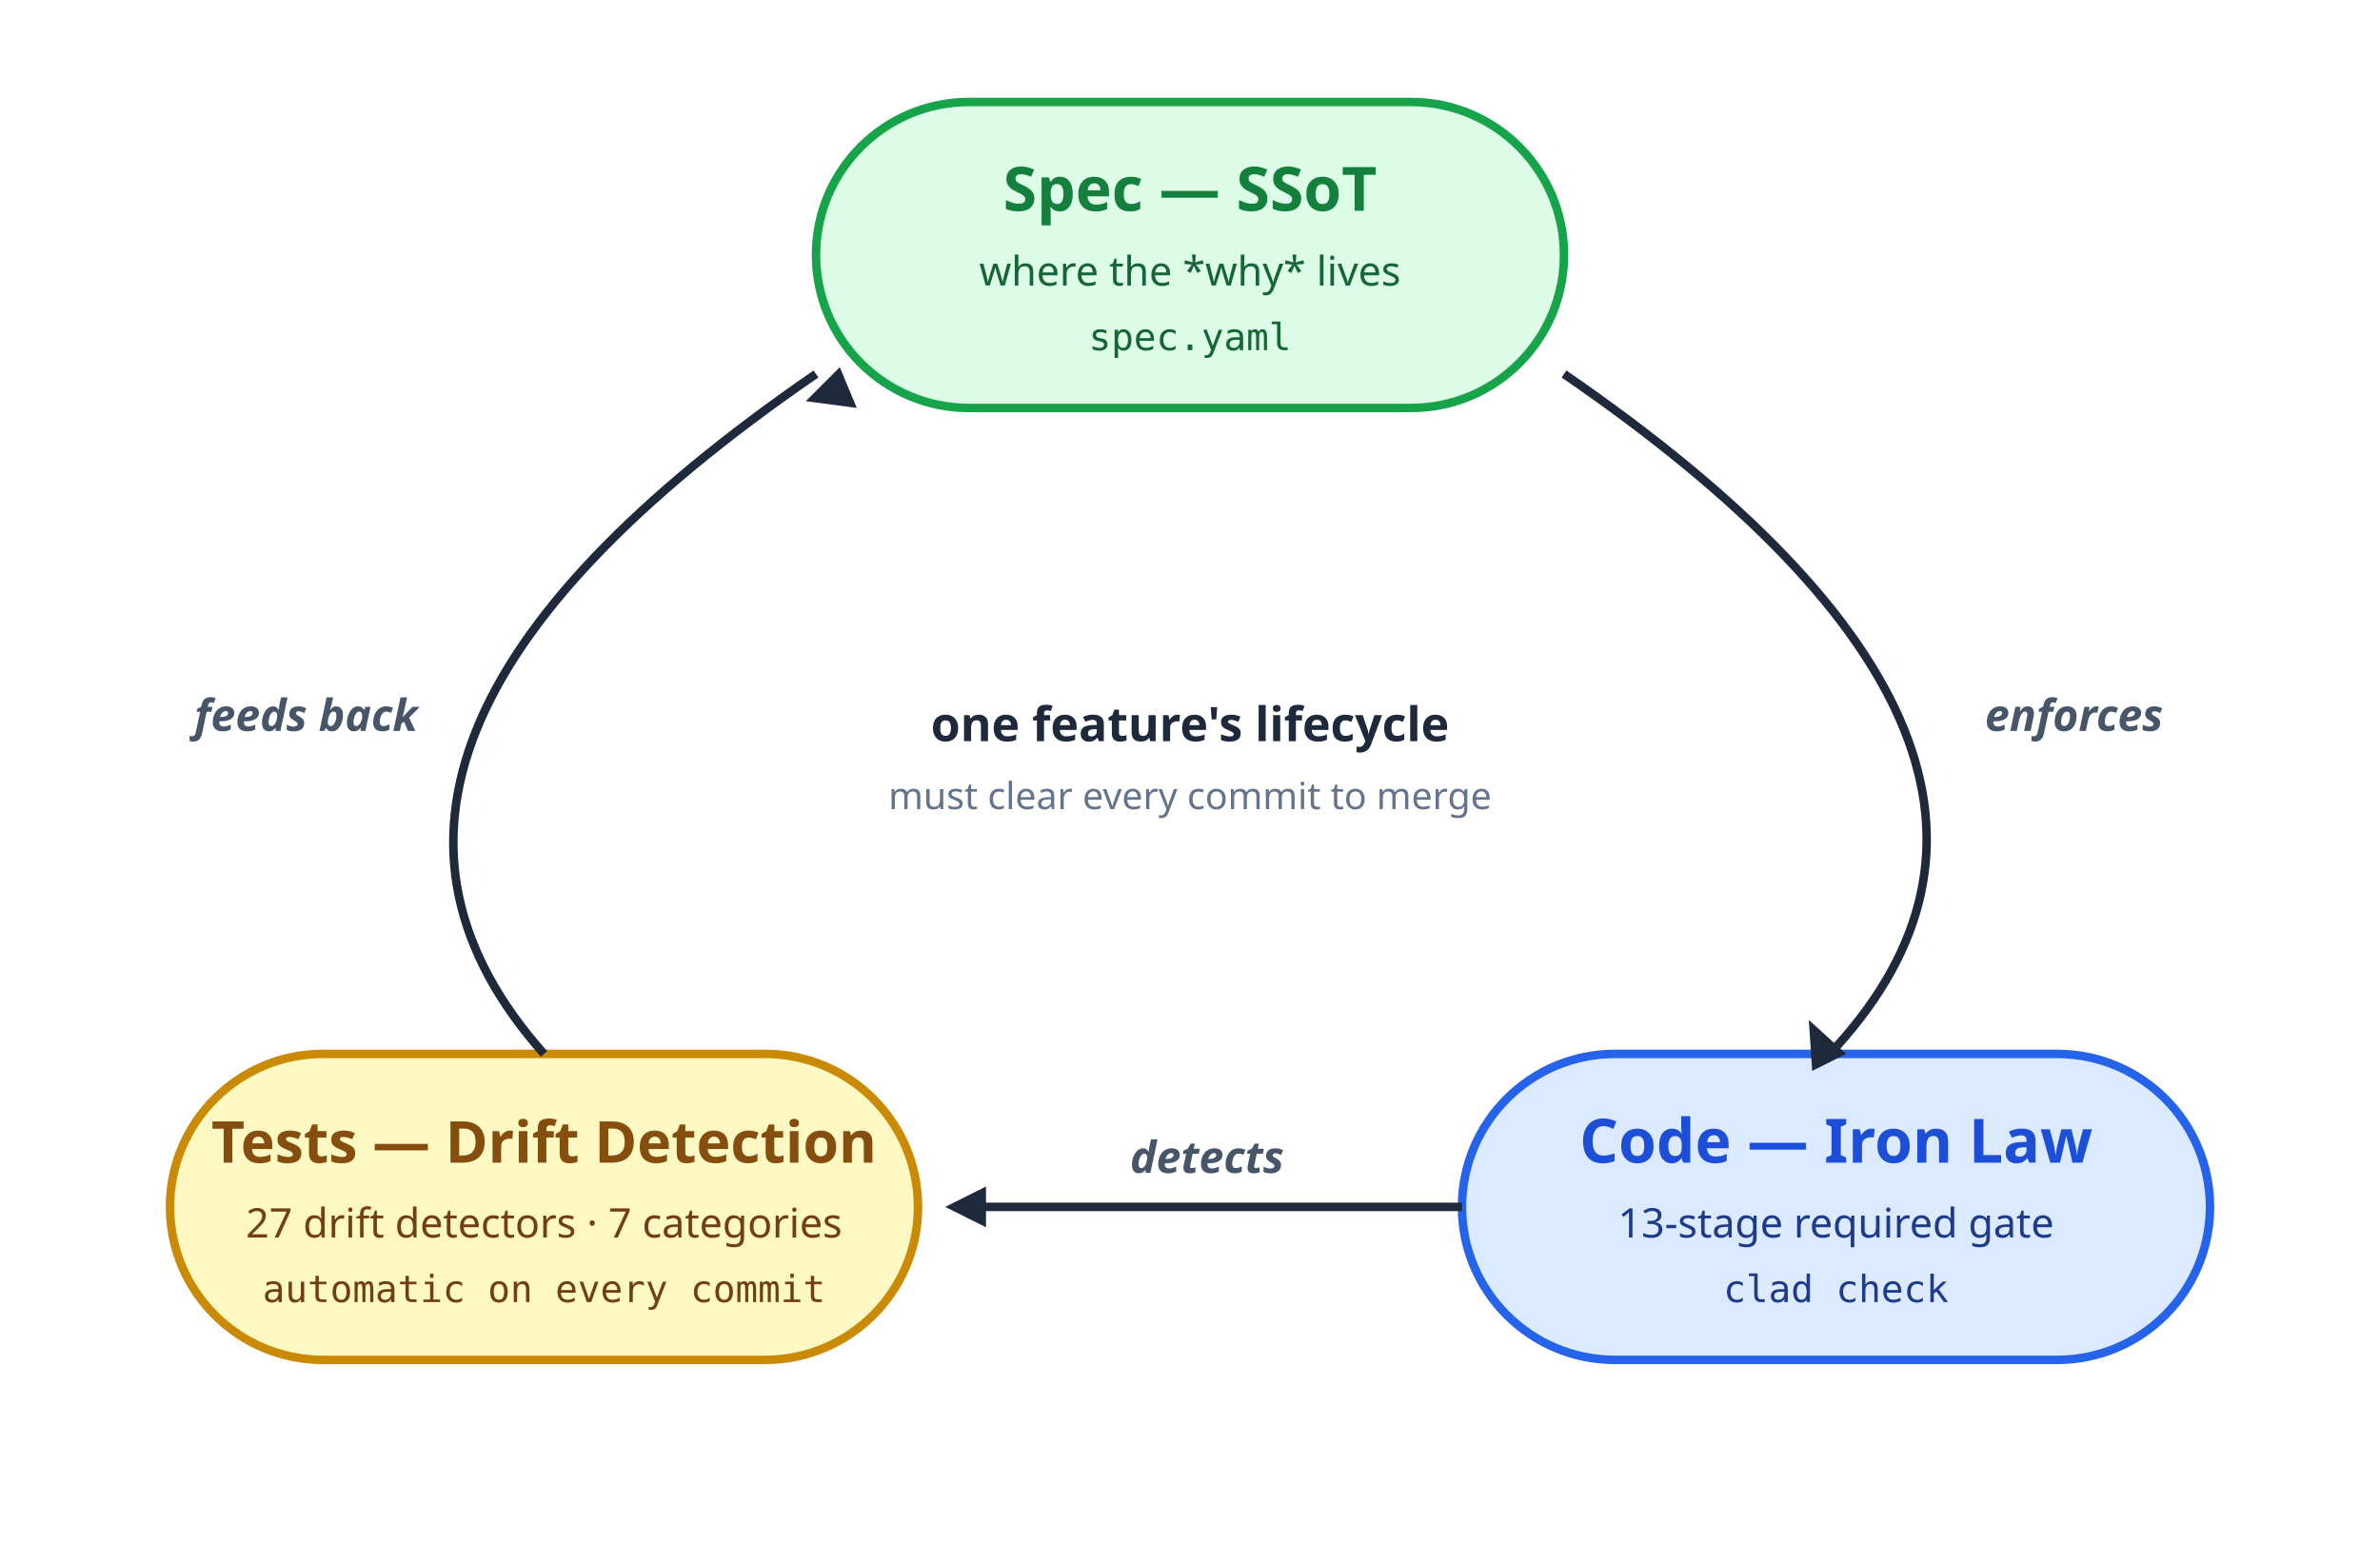
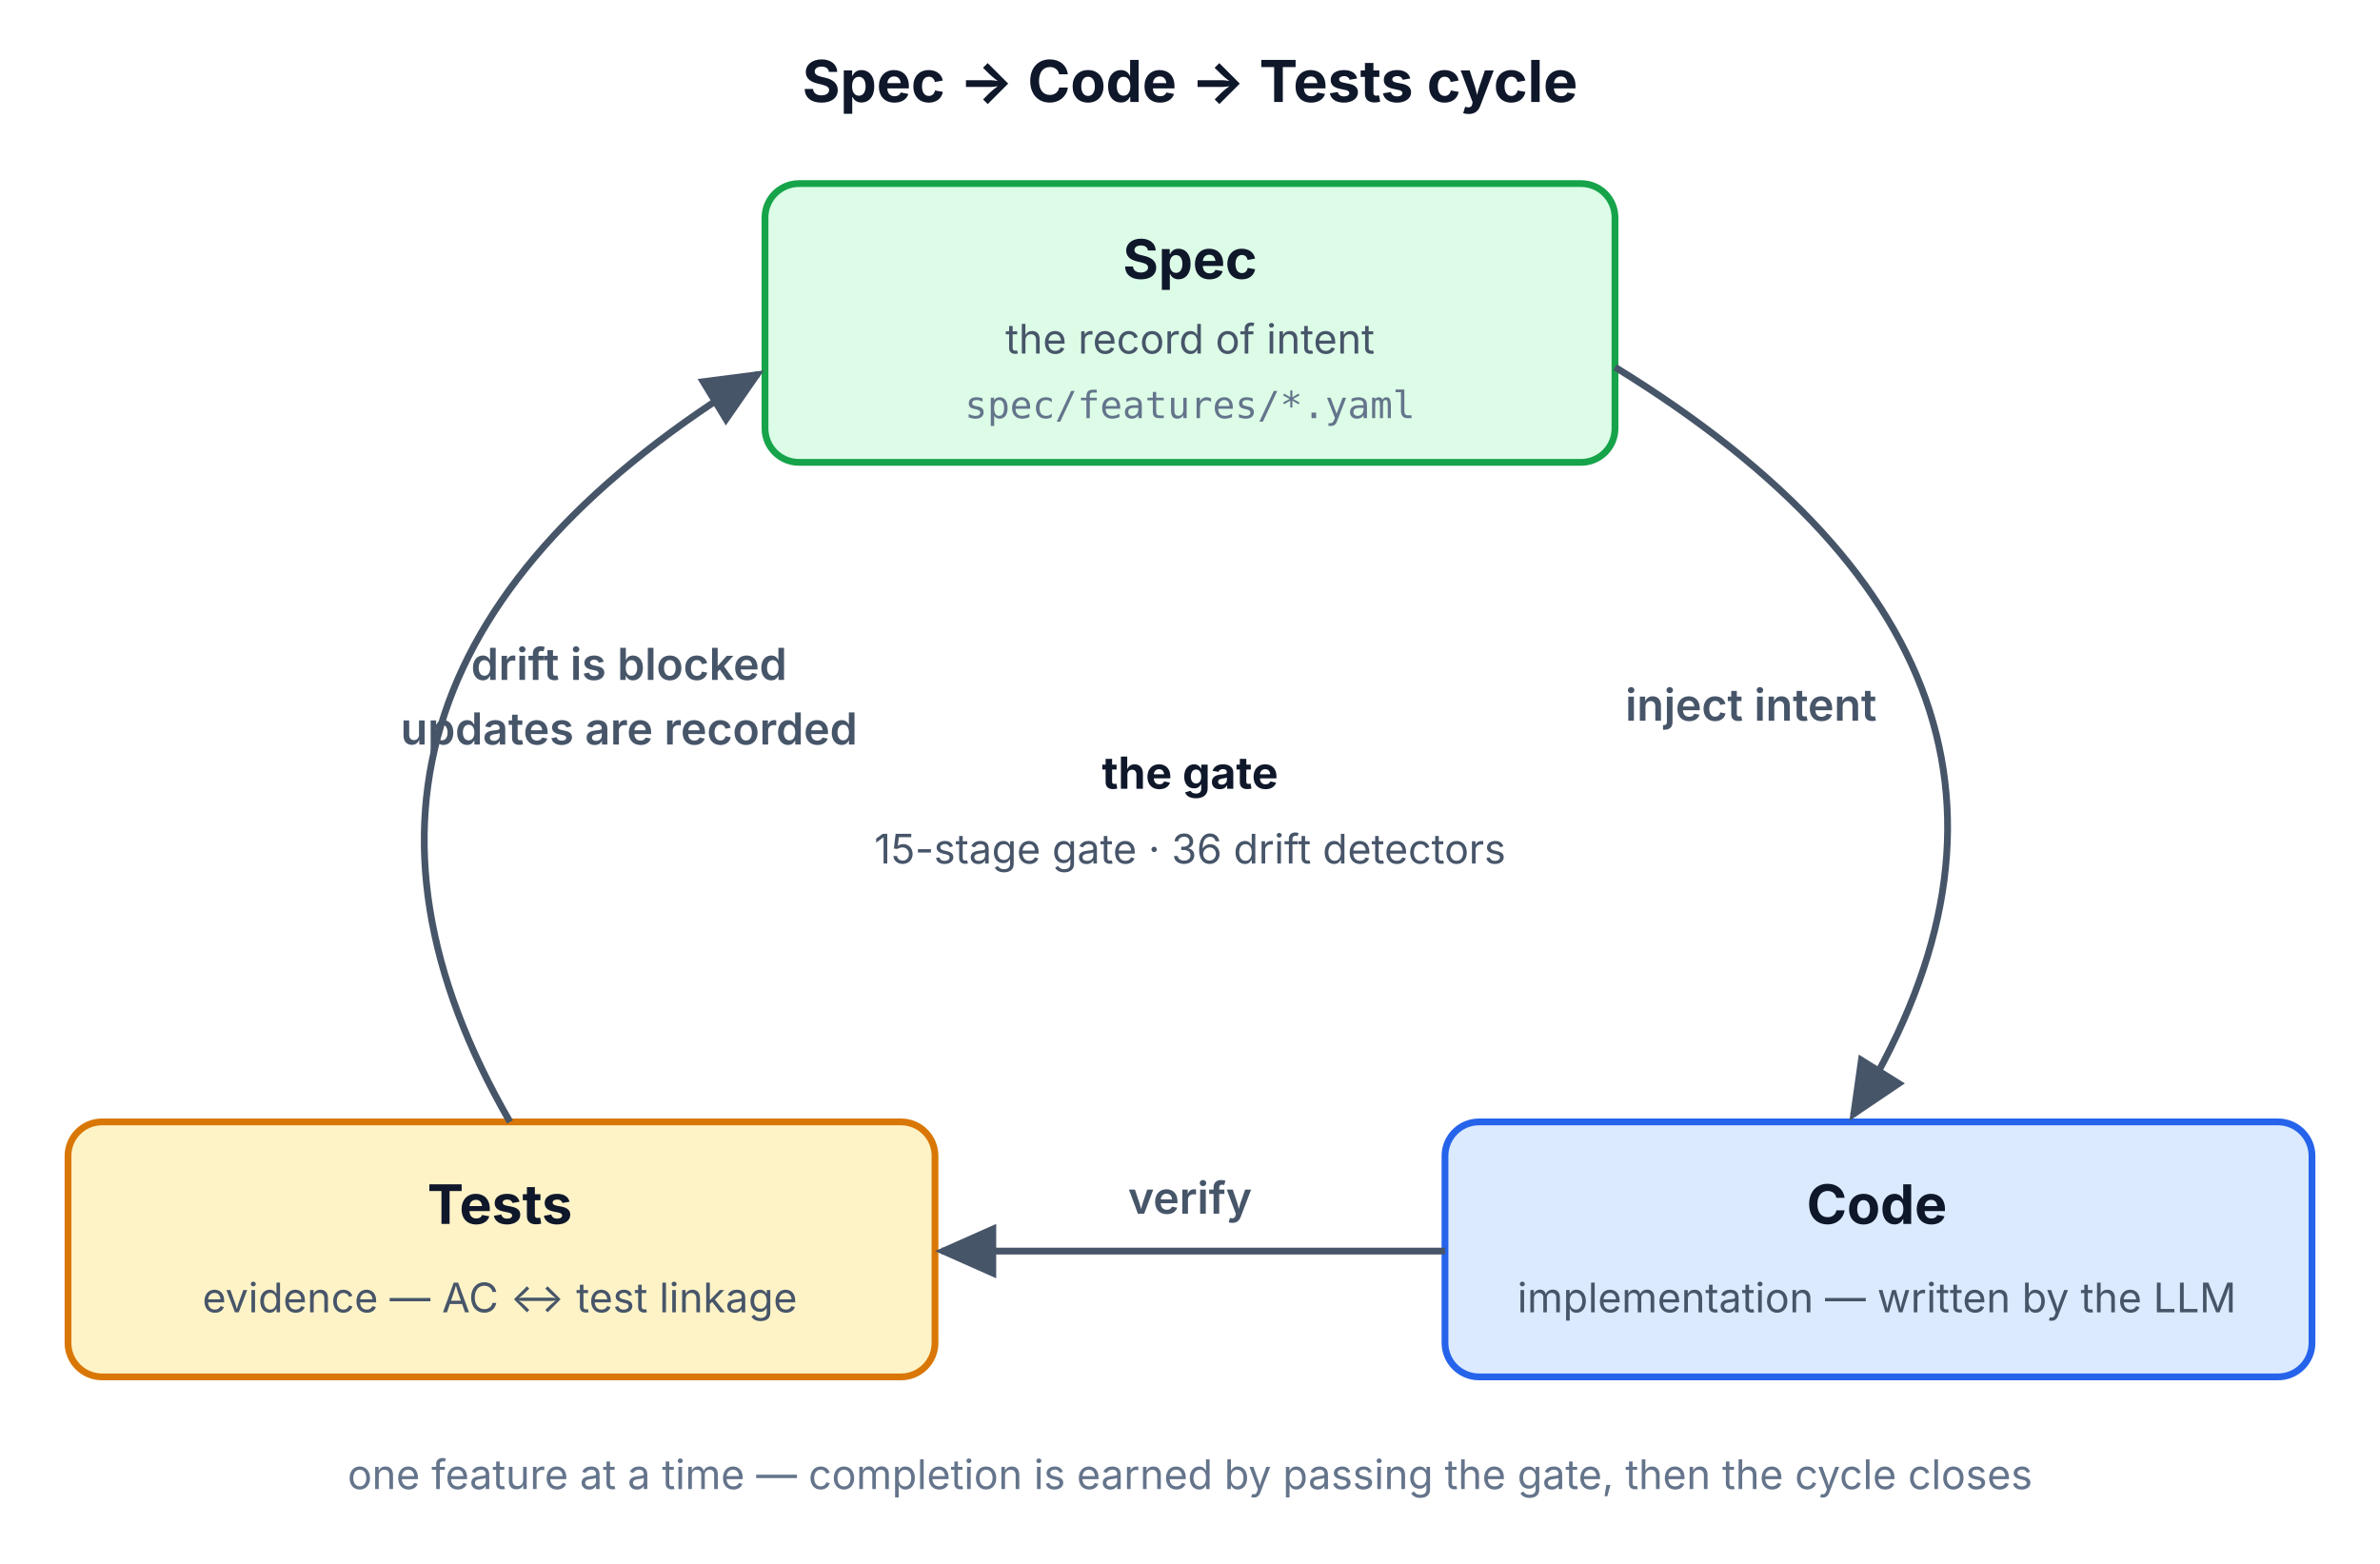
<svg xmlns="http://www.w3.org/2000/svg" width="700" height="460" viewBox="0 0 700 460" role="img" aria-labelledby="cycle-title">
-   <rect x="240" y="30" width="220" height="90" rx="45" fill="#dcfce7" stroke="#16a34a" stroke-width="2.5" />
-   <text x="350" y="62" font-family="sans-serif" font-size="18" font-weight="800" fill="#15803d" text-anchor="middle">Spec — SSoT</text>
-   <text x="350" y="84" font-family="sans-serif" font-size="12" fill="#166534" text-anchor="middle">where the *why* lives</text>
-   <text x="350" y="103" font-family="monospace" font-size="11" fill="#166534" text-anchor="middle">spec.yaml</text>
-   <rect x="430" y="310" width="220" height="90" rx="45" fill="#dbeafe" stroke="#2563eb" stroke-width="2.5" />
-   <text x="540" y="342" font-family="sans-serif" font-size="18" font-weight="800" fill="#1d4ed8" text-anchor="middle">Code — Iron Law</text>
-   <text x="540" y="364" font-family="sans-serif" font-size="12" fill="#1e3a8a" text-anchor="middle">13-stage required gate</text>
-   <text x="540" y="383" font-family="monospace" font-size="11" fill="#1e3a8a" text-anchor="middle">clad check</text>
-   <rect x="50" y="310" width="220" height="90" rx="45" fill="#fef9c3" stroke="#ca8a04" stroke-width="2.5" />
-   <text x="160" y="342" font-family="sans-serif" font-size="17" font-weight="800" fill="#854d0e" text-anchor="middle">Tests — Drift Detection</text>
-   <text x="160" y="364" font-family="sans-serif" font-size="12" fill="#713f12" text-anchor="middle">27 drift detectors · 7 categories</text>
-   <text x="160" y="383" font-family="monospace" font-size="11" fill="#713f12" text-anchor="middle">automatic on every commit</text>
-   <path d="M 460 110 Q 620 220 540 308" fill="none" stroke="#1e293b" stroke-width="2.5" />
-   <polygon points="532,300 543,310 533,315" fill="#1e293b" />
-   <text x="610" y="215" font-family="sans-serif" font-size="13" font-style="italic" font-weight="600" fill="#475569" text-anchor="middle">enforces</text>
-   <line x1="430" y1="355" x2="282" y2="355" stroke="#1e293b" stroke-width="2.5" />
-   <polygon points="290,349 278,355 290,361" fill="#1e293b" />
-   <text x="355" y="345" font-family="sans-serif" font-size="13" font-style="italic" font-weight="600" fill="#475569" text-anchor="middle">detects</text>
-   <path d="M 160 310 Q 80 220 240 110" fill="none" stroke="#1e293b" stroke-width="2.5" />
-   <polygon points="237,118 247,108 252,120" fill="#1e293b" />
-   <text x="90" y="215" font-family="sans-serif" font-size="13" font-style="italic" font-weight="600" fill="#475569" text-anchor="middle">feeds back</text>
-   <text x="350" y="218" font-family="sans-serif" font-size="14" font-weight="700" fill="#1e293b" text-anchor="middle">one feature's lifecycle</text>
-   <text x="350" y="238" font-family="sans-serif" font-size="11" fill="#64748b" text-anchor="middle">must clear every commit to merge</text>
+   <defs>
+     <marker id="ah" markerWidth="10" markerHeight="8" refX="8" refY="4" orient="auto">
+       <path d="M0,0 L9,4 L0,8 z" fill="#475569" />
+     </marker>
+   </defs>
+   <text x="350" y="30" font-family="-apple-system, 'Apple SD Gothic Neo', 'Noto Sans KR', sans-serif" font-size="17" font-weight="700" fill="#0f172a" text-anchor="middle">Spec → Code → Tests cycle</text>
+   <rect x="225" y="54" width="250" height="82" rx="10" fill="#dcfce7" stroke="#16a34a" stroke-width="2" />
+   <text x="350" y="82" font-family="-apple-system, 'Apple SD Gothic Neo', 'Noto Sans KR', sans-serif" font-size="16" font-weight="700" fill="#0f172a" text-anchor="middle">Spec</text>
+   <text x="350" y="104" font-family="-apple-system, 'Apple SD Gothic Neo', 'Noto Sans KR', sans-serif" font-size="12" fill="#475569" text-anchor="middle">the record of intent</text>
+   <text x="350" y="123" font-family="'SF Mono', Menlo, monospace" font-size="11" fill="#64748b" text-anchor="middle">spec/features/*.yaml</text>
+   <rect x="425" y="330" width="255" height="75" rx="10" fill="#dbeafe" stroke="#2563eb" stroke-width="2" />
+   <text x="552" y="360" font-family="-apple-system, 'Apple SD Gothic Neo', 'Noto Sans KR', sans-serif" font-size="16" font-weight="700" fill="#0f172a" text-anchor="middle">Code</text>
+   <text x="552" y="386" font-family="-apple-system, 'Apple SD Gothic Neo', 'Noto Sans KR', sans-serif" font-size="12" fill="#475569" text-anchor="middle">implementation — written by the LLM</text>
+   <rect x="20" y="330" width="255" height="75" rx="10" fill="#fef3c7" stroke="#d97706" stroke-width="2" />
+   <text x="147" y="360" font-family="-apple-system, 'Apple SD Gothic Neo', 'Noto Sans KR', sans-serif" font-size="16" font-weight="700" fill="#0f172a" text-anchor="middle">Tests</text>
+   <text x="147" y="386" font-family="-apple-system, 'Apple SD Gothic Neo', 'Noto Sans KR', sans-serif" font-size="12" fill="#475569" text-anchor="middle">evidence — AC ↔ test linkage</text>
+   <path d="M 475 108 Q 625 200 545 328" fill="none" stroke="#475569" stroke-width="2" marker-end="url(#ah)" />
+   <text x="515" y="212" font-family="-apple-system, 'Apple SD Gothic Neo', 'Noto Sans KR', sans-serif" font-size="13" font-weight="600" fill="#475569" text-anchor="middle">inject intent</text>
+   <line x1="425" y1="368" x2="277" y2="368" stroke="#475569" stroke-width="2" marker-end="url(#ah)" />
+   <text x="350" y="357" font-family="-apple-system, 'Apple SD Gothic Neo', 'Noto Sans KR', sans-serif" font-size="13" font-weight="600" fill="#475569" text-anchor="middle">verify</text>
+   <path d="M 150 330 Q 75 200 223 110" fill="none" stroke="#475569" stroke-width="2" marker-end="url(#ah)" />
+   <text x="185" y="200" font-family="-apple-system, 'Apple SD Gothic Neo', 'Noto Sans KR', sans-serif" font-size="13" font-weight="600" fill="#475569" text-anchor="middle">drift is blocked</text>
+   <text x="185" y="219" font-family="-apple-system, 'Apple SD Gothic Neo', 'Noto Sans KR', sans-serif" font-size="13" font-weight="600" fill="#475569" text-anchor="middle">updates are recorded</text>
+   <text x="350" y="232" font-family="-apple-system, 'Apple SD Gothic Neo', 'Noto Sans KR', sans-serif" font-size="13" font-weight="700" fill="#0f172a" text-anchor="middle">the gate</text>
+   <text x="350" y="254" font-family="-apple-system, 'Apple SD Gothic Neo', 'Noto Sans KR', sans-serif" font-size="12" fill="#475569" text-anchor="middle">15-stage gate · 36 drift detectors</text>
+   <text x="350" y="438" font-family="-apple-system, 'Apple SD Gothic Neo', 'Noto Sans KR', sans-serif" font-size="12" fill="#64748b" text-anchor="middle">one feature at a time — completion is earned by passing the gate, then the cycle closes</text>
</svg>
